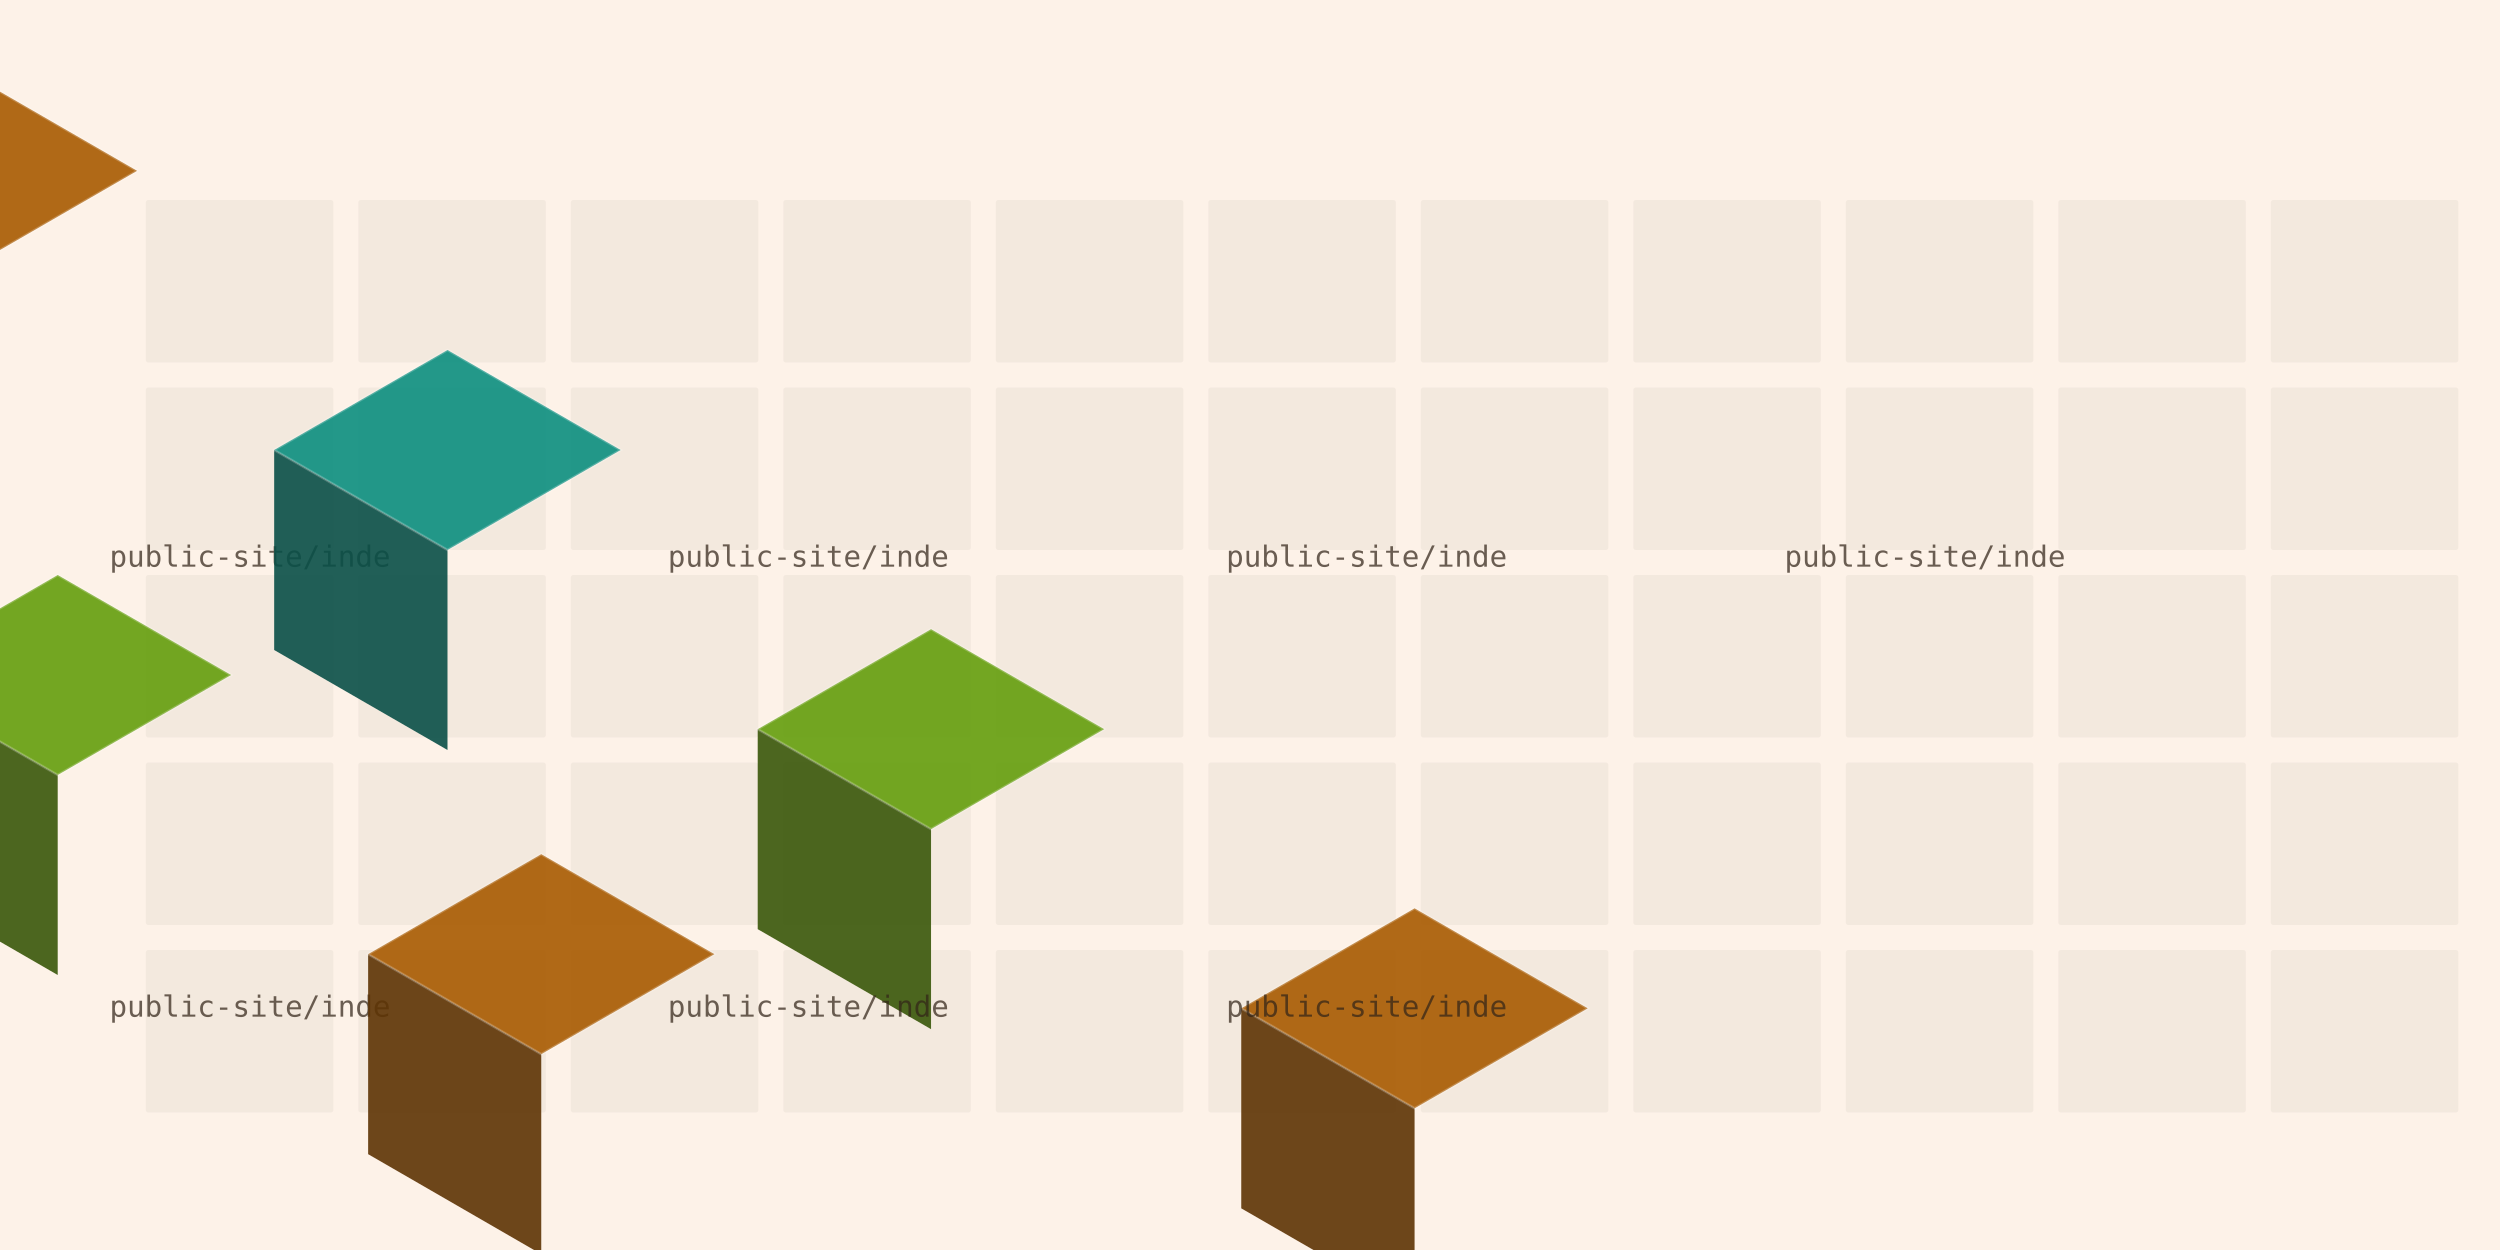
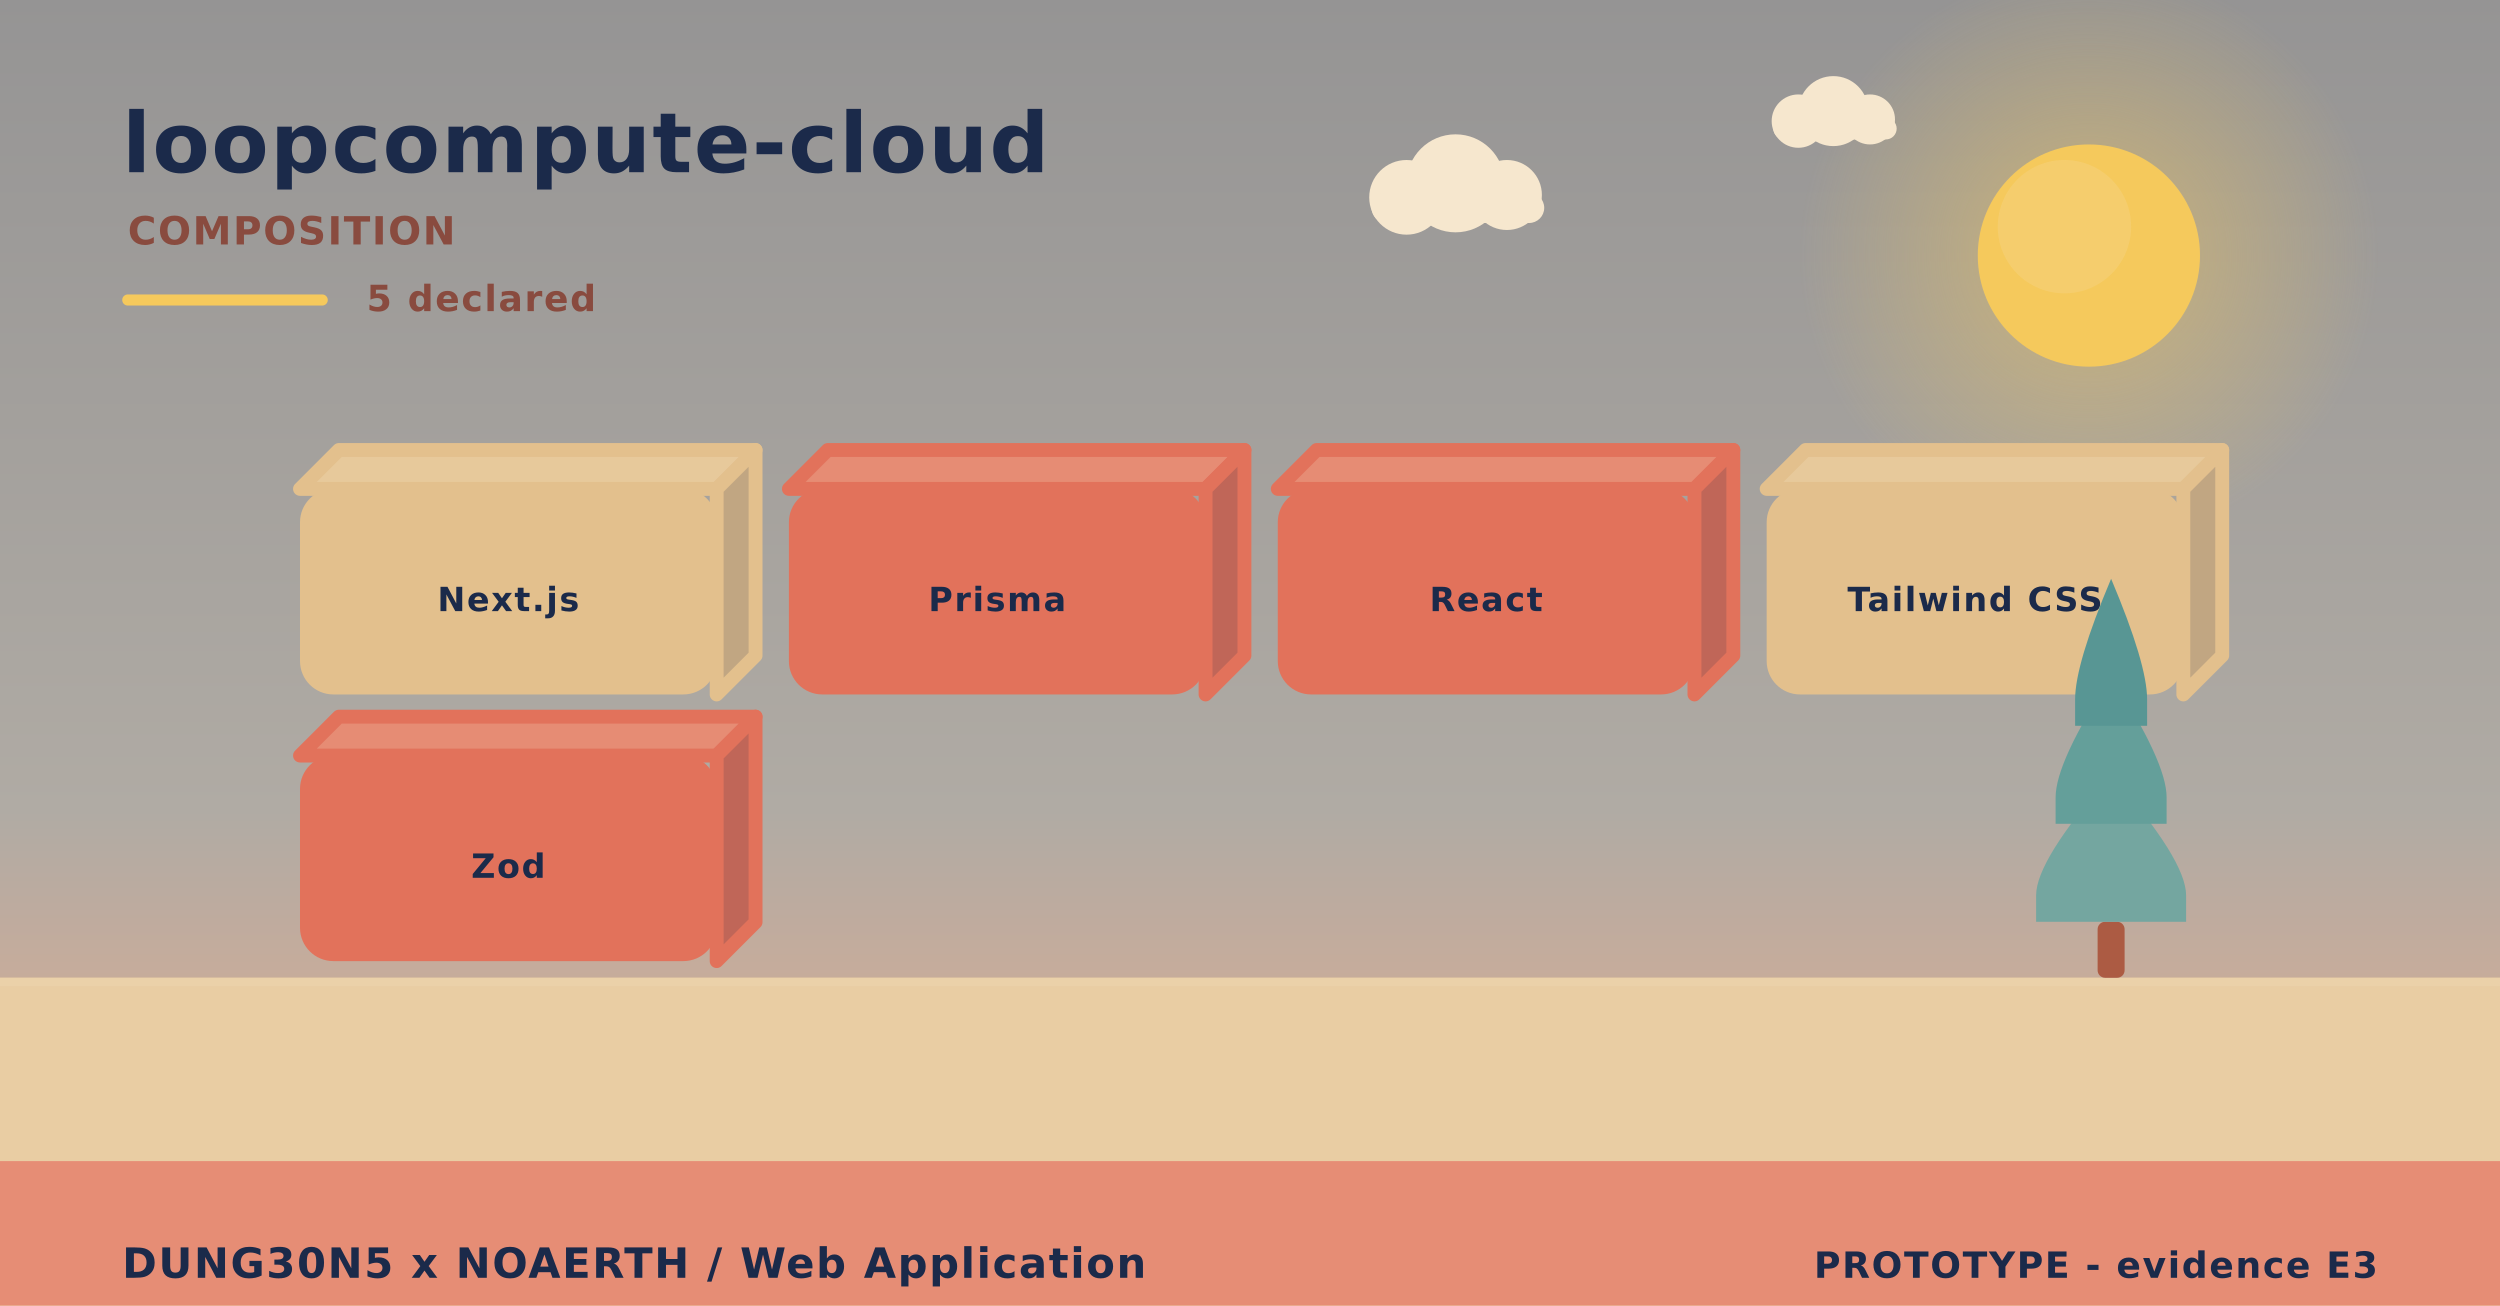
- <svg xmlns="http://www.w3.org/2000/svg" viewBox="0 0 1200 600" width="1200" height="600" role="img" aria-label="loopcompute-cloud component map">
-   <rect width="1200" height="600" fill="#fdf2e8" />
-   <defs>
-     <linearGradient id="gc" x1="0" y1="0" x2="1" y2="1">
-       <stop offset="0%" stop-color="#a95d05" />
-       <stop offset="100%" stop-color="#109081" />
-     </linearGradient>
-   </defs>
-   <rect x="70.00" y="96.00" width="90.00" height="78.00" rx="1.20" fill="#322418" opacity="0.05" />
-   <rect x="172.00" y="96.00" width="90.00" height="78.00" rx="1.20" fill="#322418" opacity="0.05" />
-   <rect x="274.00" y="96.00" width="90.00" height="78.00" rx="1.20" fill="#322418" opacity="0.05" />
-   <rect x="376.00" y="96.00" width="90.00" height="78.00" rx="1.20" fill="#322418" opacity="0.05" />
-   <rect x="478.00" y="96.00" width="90.00" height="78.00" rx="1.20" fill="#322418" opacity="0.05" />
-   <rect x="580.00" y="96.00" width="90.00" height="78.00" rx="1.20" fill="#322418" opacity="0.05" />
-   <rect x="682.00" y="96.00" width="90.00" height="78.00" rx="1.20" fill="#322418" opacity="0.05" />
-   <rect x="784.00" y="96.00" width="90.00" height="78.00" rx="1.20" fill="#322418" opacity="0.05" />
-   <rect x="886.00" y="96.00" width="90.00" height="78.00" rx="1.20" fill="#322418" opacity="0.05" />
-   <rect x="988.00" y="96.00" width="90.00" height="78.00" rx="1.20" fill="#322418" opacity="0.05" />
-   <rect x="1090.00" y="96.00" width="90.00" height="78.00" rx="1.20" fill="#322418" opacity="0.05" />
-   <rect x="70.00" y="186.00" width="90.00" height="78.00" rx="1.20" fill="#322418" opacity="0.05" />
-   <rect x="172.00" y="186.00" width="90.00" height="78.00" rx="1.20" fill="#322418" opacity="0.05" />
-   <rect x="274.00" y="186.00" width="90.00" height="78.00" rx="1.20" fill="#322418" opacity="0.05" />
-   <rect x="376.00" y="186.00" width="90.00" height="78.00" rx="1.20" fill="#322418" opacity="0.05" />
-   <rect x="478.00" y="186.00" width="90.00" height="78.00" rx="1.20" fill="#322418" opacity="0.05" />
-   <rect x="580.00" y="186.00" width="90.00" height="78.00" rx="1.20" fill="#322418" opacity="0.05" />
-   <rect x="682.00" y="186.00" width="90.00" height="78.00" rx="1.20" fill="#322418" opacity="0.05" />
-   <rect x="784.00" y="186.00" width="90.00" height="78.00" rx="1.20" fill="#322418" opacity="0.05" />
-   <rect x="886.00" y="186.00" width="90.00" height="78.00" rx="1.20" fill="#322418" opacity="0.05" />
-   <rect x="988.00" y="186.00" width="90.00" height="78.00" rx="1.20" fill="#322418" opacity="0.05" />
-   <rect x="1090.00" y="186.00" width="90.00" height="78.00" rx="1.20" fill="#322418" opacity="0.05" />
-   <rect x="70.00" y="276.00" width="90.00" height="78.00" rx="1.20" fill="#322418" opacity="0.05" />
-   <rect x="172.00" y="276.00" width="90.00" height="78.00" rx="1.20" fill="#322418" opacity="0.05" />
-   <rect x="274.00" y="276.00" width="90.00" height="78.00" rx="1.20" fill="#322418" opacity="0.05" />
-   <rect x="376.00" y="276.00" width="90.00" height="78.00" rx="1.20" fill="#322418" opacity="0.05" />
-   <rect x="478.00" y="276.00" width="90.00" height="78.00" rx="1.20" fill="#322418" opacity="0.05" />
-   <rect x="580.00" y="276.00" width="90.00" height="78.00" rx="1.20" fill="#322418" opacity="0.05" />
-   <rect x="682.00" y="276.00" width="90.00" height="78.00" rx="1.20" fill="#322418" opacity="0.05" />
-   <rect x="784.00" y="276.00" width="90.00" height="78.00" rx="1.20" fill="#322418" opacity="0.05" />
-   <rect x="886.00" y="276.00" width="90.00" height="78.00" rx="1.20" fill="#322418" opacity="0.05" />
-   <rect x="988.00" y="276.00" width="90.00" height="78.00" rx="1.20" fill="#322418" opacity="0.05" />
-   <rect x="1090.00" y="276.00" width="90.00" height="78.00" rx="1.20" fill="#322418" opacity="0.05" />
-   <rect x="70.00" y="366.00" width="90.00" height="78.00" rx="1.20" fill="#322418" opacity="0.05" />
-   <rect x="172.00" y="366.00" width="90.00" height="78.00" rx="1.20" fill="#322418" opacity="0.05" />
-   <rect x="274.00" y="366.00" width="90.00" height="78.00" rx="1.20" fill="#322418" opacity="0.05" />
-   <rect x="376.00" y="366.00" width="90.00" height="78.00" rx="1.20" fill="#322418" opacity="0.05" />
-   <rect x="478.00" y="366.00" width="90.00" height="78.00" rx="1.20" fill="#322418" opacity="0.05" />
-   <rect x="580.00" y="366.00" width="90.00" height="78.00" rx="1.20" fill="#322418" opacity="0.05" />
-   <rect x="682.00" y="366.00" width="90.00" height="78.00" rx="1.20" fill="#322418" opacity="0.05" />
-   <rect x="784.00" y="366.00" width="90.00" height="78.00" rx="1.20" fill="#322418" opacity="0.05" />
-   <rect x="886.00" y="366.00" width="90.00" height="78.00" rx="1.20" fill="#322418" opacity="0.05" />
-   <rect x="988.00" y="366.00" width="90.00" height="78.00" rx="1.20" fill="#322418" opacity="0.05" />
-   <rect x="1090.00" y="366.00" width="90.00" height="78.00" rx="1.20" fill="#322418" opacity="0.05" />
-   <rect x="70.00" y="456.00" width="90.00" height="78.00" rx="1.20" fill="#322418" opacity="0.05" />
-   <rect x="172.00" y="456.00" width="90.00" height="78.00" rx="1.20" fill="#322418" opacity="0.05" />
-   <rect x="274.00" y="456.00" width="90.00" height="78.00" rx="1.20" fill="#322418" opacity="0.05" />
-   <rect x="376.00" y="456.00" width="90.00" height="78.00" rx="1.20" fill="#322418" opacity="0.05" />
-   <rect x="478.00" y="456.00" width="90.00" height="78.00" rx="1.20" fill="#322418" opacity="0.05" />
-   <rect x="580.00" y="456.00" width="90.00" height="78.00" rx="1.20" fill="#322418" opacity="0.05" />
-   <rect x="682.00" y="456.00" width="90.00" height="78.00" rx="1.20" fill="#322418" opacity="0.05" />
-   <rect x="784.00" y="456.00" width="90.00" height="78.00" rx="1.20" fill="#322418" opacity="0.05" />
-   <rect x="886.00" y="456.00" width="90.00" height="78.00" rx="1.20" fill="#322418" opacity="0.05" />
-   <rect x="988.00" y="456.00" width="90.00" height="78.00" rx="1.20" fill="#322418" opacity="0.05" />
-   <rect x="1090.00" y="456.00" width="90.00" height="78.00" rx="1.20" fill="#322418" opacity="0.05" />
-   <g transform="rotate(0 120 140)">
-     <polygon points="-17.3,34.0 65.8,82.0 -17.3,130.0 -100.5,82.0" fill="#a95d05" opacity="0.92" />
-     <polygon points="-100.5,82.0 -17.3,130.0 -17.3,226.0 -100.5,178.0" fill="#5d3303" opacity="0.9" />
-     <polygon points="-17.3,34.0 65.8,82.0 -17.3,130.0 -100.5,82.0" fill="none" stroke="rgba(255,255,255,0.220)" stroke-width="1.2" />
-     <animateTransform attributeName="transform" type="rotate" values="-32.0 0.00 0.00 0.0 0.00 0.00" dur="5.3s" begin="0.0s" repeatCount="indefinite" />
+ <svg xmlns="http://www.w3.org/2000/svg" width="900" height="470" viewBox="0 0 900 470" role="img" aria-label="loopcompute-cloud - how it is composed">
+   <linearGradient id="skyc" x1="0" y1="0" x2="0" y2="1">
+     <stop offset="0" stop-color="#959494" />
+     <stop offset="0.62" stop-color="#b0aba4" />
+     <stop offset="1" stop-color="#f3ad8a" />
+   </linearGradient>
+   <rect width="900" height="470" fill="url(#skyc)" />
+   <radialGradient id="sunc">
+     <stop offset="0.35" stop-color="#f5c95c" stop-opacity="0.34" />
+     <stop offset="1" stop-color="#f5c95c" stop-opacity="0" />
+   </radialGradient>
+   <circle cx="752" cy="92" r="104" fill="url(#sunc)" />
+   <circle cx="752" cy="92" r="40" fill="#f5c95c" />
+   <circle cx="743.2" cy="81.6" r="24" fill="#f5d27e" opacity="0.5" />
+   <g>
+     <circle cx="524" cy="66" r="17.64" fill="#f6e7ce" />
+     <circle cx="506.36" cy="71.04" r="13.44" fill="#f6e7ce" />
+     <circle cx="542.48" cy="70.2" r="12.6" fill="#f6e7ce" />
+     <rect x="493.76" y="69.36" width="62.16" height="10.92" rx="5.46" fill="#f6e7ce" />
+     <animateTransform attributeName="transform" type="translate" values="0 0;24 0;0 0" dur="36s" begin="0s" repeatCount="indefinite" />
  </g>
-   <text x="120" y="272" font-family="ui-monospace,Menlo,monospace" font-size="14" fill="rgba(50,36,24,0.720)" text-anchor="middle">public-site/inde</text>
-   <g transform="rotate(0 388 140)">
-     <polygon points="214.8,168.0 297.9,216.0 214.8,264.0 131.6,216.0" fill="#109081" opacity="0.92" />
-     <polygon points="131.6,216.0 214.8,264.0 214.8,360.0 131.6,312.0" fill="#094f47" opacity="0.9" />
-     <polygon points="214.8,168.0 297.9,216.0 214.8,264.0 131.6,216.0" fill="none" stroke="rgba(255,255,255,0.220)" stroke-width="1.2" />
-     <animateTransform attributeName="transform" type="rotate" values="-32.0 0.00 0.00 0.0 0.00 0.00" dur="5.3s" begin="0.4s" repeatCount="indefinite" />
+   <g>
+     <circle cx="660" cy="40" r="12.6" fill="#f6e7ce" />
+     <circle cx="647.4" cy="43.6" r="9.6" fill="#f6e7ce" />
+     <circle cx="673.2" cy="43" r="9" fill="#f6e7ce" />
+     <rect x="638.4" y="42.4" width="44.4" height="7.8" rx="3.9" fill="#f6e7ce" />
+     <animateTransform attributeName="transform" type="translate" values="0 0;-18 0;0 0" dur="46s" begin="3s" repeatCount="indefinite" />
  </g>
-   <text x="388" y="272" font-family="ui-monospace,Menlo,monospace" font-size="14" fill="rgba(50,36,24,0.720)" text-anchor="middle">public-site/inde</text>
-   <g transform="rotate(0 656 140)">
-     <polygon points="446.9,302.0 530.0,350.0 446.9,398.0 363.7,350.0" fill="#679f11" opacity="0.92" />
-     <polygon points="363.7,350.0 446.9,398.0 446.9,494.0 363.7,446.0" fill="#395709" opacity="0.9" />
-     <polygon points="446.9,302.0 530.0,350.0 446.9,398.0 363.7,350.0" fill="none" stroke="rgba(255,255,255,0.220)" stroke-width="1.2" />
-     <animateTransform attributeName="transform" type="rotate" values="-32.0 0.00 0.00 0.0 0.00 0.00" dur="5.3s" begin="0.8s" repeatCount="indefinite" />
+   <rect x="0" y="352" width="900" height="118" fill="#e9cda3" />
+   <rect x="0" y="352" width="900" height="3" fill="#ebd1a9" />
+   <text x="44" y="62" font-family="Verdana,DejaVu Sans,sans-serif" font-size="30" font-weight="700" letter-spacing="0.6" fill="#1b2a4a" text-anchor="start">loopcompute-cloud</text>
+   <text x="46" y="88" font-family="Verdana,DejaVu Sans,sans-serif" font-size="14" font-weight="700" letter-spacing="0.6" fill="#894b3f" text-anchor="start">COMPOSITION</text>
+   <rect x="44" y="106" width="74" height="4" rx="2" fill="#f5c95c" />
+   <text x="132" y="112" font-family="Verdana,DejaVu Sans,sans-serif" font-size="13" font-weight="700" letter-spacing="0.6" fill="#894b3f" text-anchor="start">5 declared</text>
+   <g>
+     <path d="M108,176 L258,176 L272,162 L122,162 Z" fill="#e7c99b" stroke="#e3c08d" stroke-width="5" stroke-linejoin="round" />
+     <path d="M258,176 L272,162 L272,236 L258,250 Z" fill="#c1a682" stroke="#e3c08d" stroke-width="5" stroke-linejoin="round" />
+     <rect x="108" y="176" width="150" height="74" rx="12" fill="#e3c08d" />
+     <animateTransform attributeName="transform" type="translate" values="0 10;0 0" dur="0.75s" begin="0s" fill="freeze" />
  </g>
-   <text x="656" y="272" font-family="ui-monospace,Menlo,monospace" font-size="14" fill="rgba(50,36,24,0.720)" text-anchor="middle">public-site/inde</text>
-   <g transform="rotate(0 924 140)">
-     <polygon points="679.0,436.0 762.1,484.0 679.0,532.0 595.8,484.0" fill="#a95d05" opacity="0.92" />
-     <polygon points="595.8,484.0 679.0,532.0 679.0,628.0 595.8,580.0" fill="#5d3303" opacity="0.9" />
-     <polygon points="679.0,436.0 762.1,484.0 679.0,532.0 595.8,484.0" fill="none" stroke="rgba(255,255,255,0.220)" stroke-width="1.2" />
-     <animateTransform attributeName="transform" type="rotate" values="-32.0 0.00 0.00 0.0 0.00 0.00" dur="5.3s" begin="1.2s" repeatCount="indefinite" />
+   <text x="183" y="220" font-family="Verdana,DejaVu Sans,sans-serif" font-size="12" font-weight="700" letter-spacing="0.6" fill="#1b2a4a" text-anchor="middle">Next.js</text>
+   <g>
+     <path d="M284,176 L434,176 L448,162 L298,162 Z" fill="#e68c74" stroke="#e2725b" stroke-width="5" stroke-linejoin="round" />
+     <path d="M434,176 L448,162 L448,236 L434,250 Z" fill="#c06658" stroke="#e2725b" stroke-width="5" stroke-linejoin="round" />
+     <rect x="284" y="176" width="150" height="74" rx="12" fill="#e2725b" />
+     <animateTransform attributeName="transform" type="translate" values="0 10;0 0" dur="0.75s" begin="0.16s" fill="freeze" />
  </g>
-   <text x="924" y="272" font-family="ui-monospace,Menlo,monospace" font-size="14" fill="rgba(50,36,24,0.720)" text-anchor="middle">public-site/inde</text>
-   <g transform="rotate(0 120 356)">
-     <polygon points="-204.4,142.0 -121.2,190.0 -204.4,238.0 -287.5,190.0" fill="#109081" opacity="0.92" />
-     <polygon points="-287.5,190.0 -204.4,238.0 -204.4,334.0 -287.5,286.0" fill="#094f47" opacity="0.9" />
-     <polygon points="-204.4,142.0 -121.2,190.0 -204.4,238.0 -287.5,190.0" fill="none" stroke="rgba(255,255,255,0.220)" stroke-width="1.2" />
-     <animateTransform attributeName="transform" type="rotate" values="-32.0 0.00 0.00 0.0 0.00 0.00" dur="5.3s" begin="1.6s" repeatCount="indefinite" />
+   <text x="359" y="220" font-family="Verdana,DejaVu Sans,sans-serif" font-size="12" font-weight="700" letter-spacing="0.6" fill="#1b2a4a" text-anchor="middle">Prisma</text>
+   <g>
+     <path d="M460,176 L610,176 L624,162 L474,162 Z" fill="#e68c74" stroke="#e2725b" stroke-width="5" stroke-linejoin="round" />
+     <path d="M610,176 L624,162 L624,236 L610,250 Z" fill="#c06658" stroke="#e2725b" stroke-width="5" stroke-linejoin="round" />
+     <rect x="460" y="176" width="150" height="74" rx="12" fill="#e2725b" />
+     <animateTransform attributeName="transform" type="translate" values="0 10;0 0" dur="0.75s" begin="0.32s" fill="freeze" />
  </g>
-   <text x="120" y="488" font-family="ui-monospace,Menlo,monospace" font-size="14" fill="rgba(50,36,24,0.720)" text-anchor="middle">public-site/inde</text>
-   <g transform="rotate(0 388 356)">
-     <polygon points="27.7,276.0 110.9,324.0 27.7,372.0 -55.4,324.0" fill="#679f11" opacity="0.92" />
-     <polygon points="-55.4,324.0 27.7,372.0 27.7,468.0 -55.4,420.0" fill="#395709" opacity="0.9" />
-     <polygon points="27.7,276.0 110.9,324.0 27.7,372.0 -55.4,324.0" fill="none" stroke="rgba(255,255,255,0.220)" stroke-width="1.2" />
-     <animateTransform attributeName="transform" type="rotate" values="-32.0 0.00 0.00 0.0 0.00 0.00" dur="5.3s" begin="2.0s" repeatCount="indefinite" />
+   <text x="535" y="220" font-family="Verdana,DejaVu Sans,sans-serif" font-size="12" font-weight="700" letter-spacing="0.6" fill="#1b2a4a" text-anchor="middle">React</text>
+   <g>
+     <path d="M636,176 L786,176 L800,162 L650,162 Z" fill="#e7c99b" stroke="#e3c08d" stroke-width="5" stroke-linejoin="round" />
+     <path d="M786,176 L800,162 L800,236 L786,250 Z" fill="#c1a682" stroke="#e3c08d" stroke-width="5" stroke-linejoin="round" />
+     <rect x="636" y="176" width="150" height="74" rx="12" fill="#e3c08d" />
+     <animateTransform attributeName="transform" type="translate" values="0 10;0 0" dur="0.75s" begin="0.48s" fill="freeze" />
  </g>
-   <text x="388" y="488" font-family="ui-monospace,Menlo,monospace" font-size="14" fill="rgba(50,36,24,0.720)" text-anchor="middle">public-site/inde</text>
-   <g transform="rotate(0 656 356)">
-     <polygon points="259.8,410.0 342.9,458.0 259.8,506.0 176.7,458.0" fill="#a95d05" opacity="0.92" />
-     <polygon points="176.7,458.0 259.8,506.0 259.8,602.0 176.7,554.0" fill="#5d3303" opacity="0.9" />
-     <polygon points="259.8,410.0 342.9,458.0 259.8,506.0 176.7,458.0" fill="none" stroke="rgba(255,255,255,0.220)" stroke-width="1.2" />
-     <animateTransform attributeName="transform" type="rotate" values="-32.0 0.00 0.00 0.0 0.00 0.00" dur="5.3s" begin="2.4s" repeatCount="indefinite" />
+   <text x="711" y="220" font-family="Verdana,DejaVu Sans,sans-serif" font-size="12" font-weight="700" letter-spacing="0.6" fill="#1b2a4a" text-anchor="middle">Tailwind CSS</text>
+   <g>
+     <path d="M108,272 L258,272 L272,258 L122,258 Z" fill="#e68c74" stroke="#e2725b" stroke-width="5" stroke-linejoin="round" />
+     <path d="M258,272 L272,258 L272,332 L258,346 Z" fill="#c06658" stroke="#e2725b" stroke-width="5" stroke-linejoin="round" />
+     <rect x="108" y="272" width="150" height="74" rx="12" fill="#e2725b" />
+     <animateTransform attributeName="transform" type="translate" values="0 10;0 0" dur="0.75s" begin="0.64s" fill="freeze" />
  </g>
-   <text x="656" y="488" font-family="ui-monospace,Menlo,monospace" font-size="14" fill="rgba(50,36,24,0.720)" text-anchor="middle">public-site/inde</text>
+   <text x="183" y="316" font-family="Verdana,DejaVu Sans,sans-serif" font-size="12" font-weight="700" letter-spacing="0.6" fill="#1b2a4a" text-anchor="middle">Zod</text>
+   <rect x="755.14" y="331.84" width="9.72" height="20.16" rx="2.7" fill="#ac5b43" />
+   <path d="M760,278.92 Q733,309.61 733,322.31 Q733,331.84 733,331.84 L787,331.84 Q787,331.84 787,322.31 Q787,309.61 760,278.92 Z" fill="#74a6a0" />
+   <path d="M760,243.64 Q740.02,274.33 740.02,287.03 Q740.02,296.56 740.02,296.56 L779.98,296.56 Q779.98,296.56 779.98,287.03 Q779.98,274.33 760,243.64 Z" fill="#649f9a" />
+   <path d="M760,208.36 Q747.04,239.05 747.04,251.75 Q747.04,261.28 747.04,261.28 L772.96,261.28 Q772.96,261.28 772.96,251.75 Q772.96,239.05 760,208.36 Z" fill="#589694" />
+   <rect x="0" y="418" width="900" height="52" rx="0" fill="#e68972" opacity="0.94" />
+   <text x="44" y="460" font-family="Verdana,DejaVu Sans,sans-serif" font-size="15" font-weight="700" letter-spacing="0.6" fill="#1b2a4a" text-anchor="start">DUNG30N5 x NOAERTH  /  Web Application</text>
+   <text x="856" y="460" font-family="Verdana,DejaVu Sans,sans-serif" font-size="13" font-weight="700" letter-spacing="0.6" fill="#1b2a4a" text-anchor="end">PROTOTYPE  -  evidence E3</text>
</svg>
